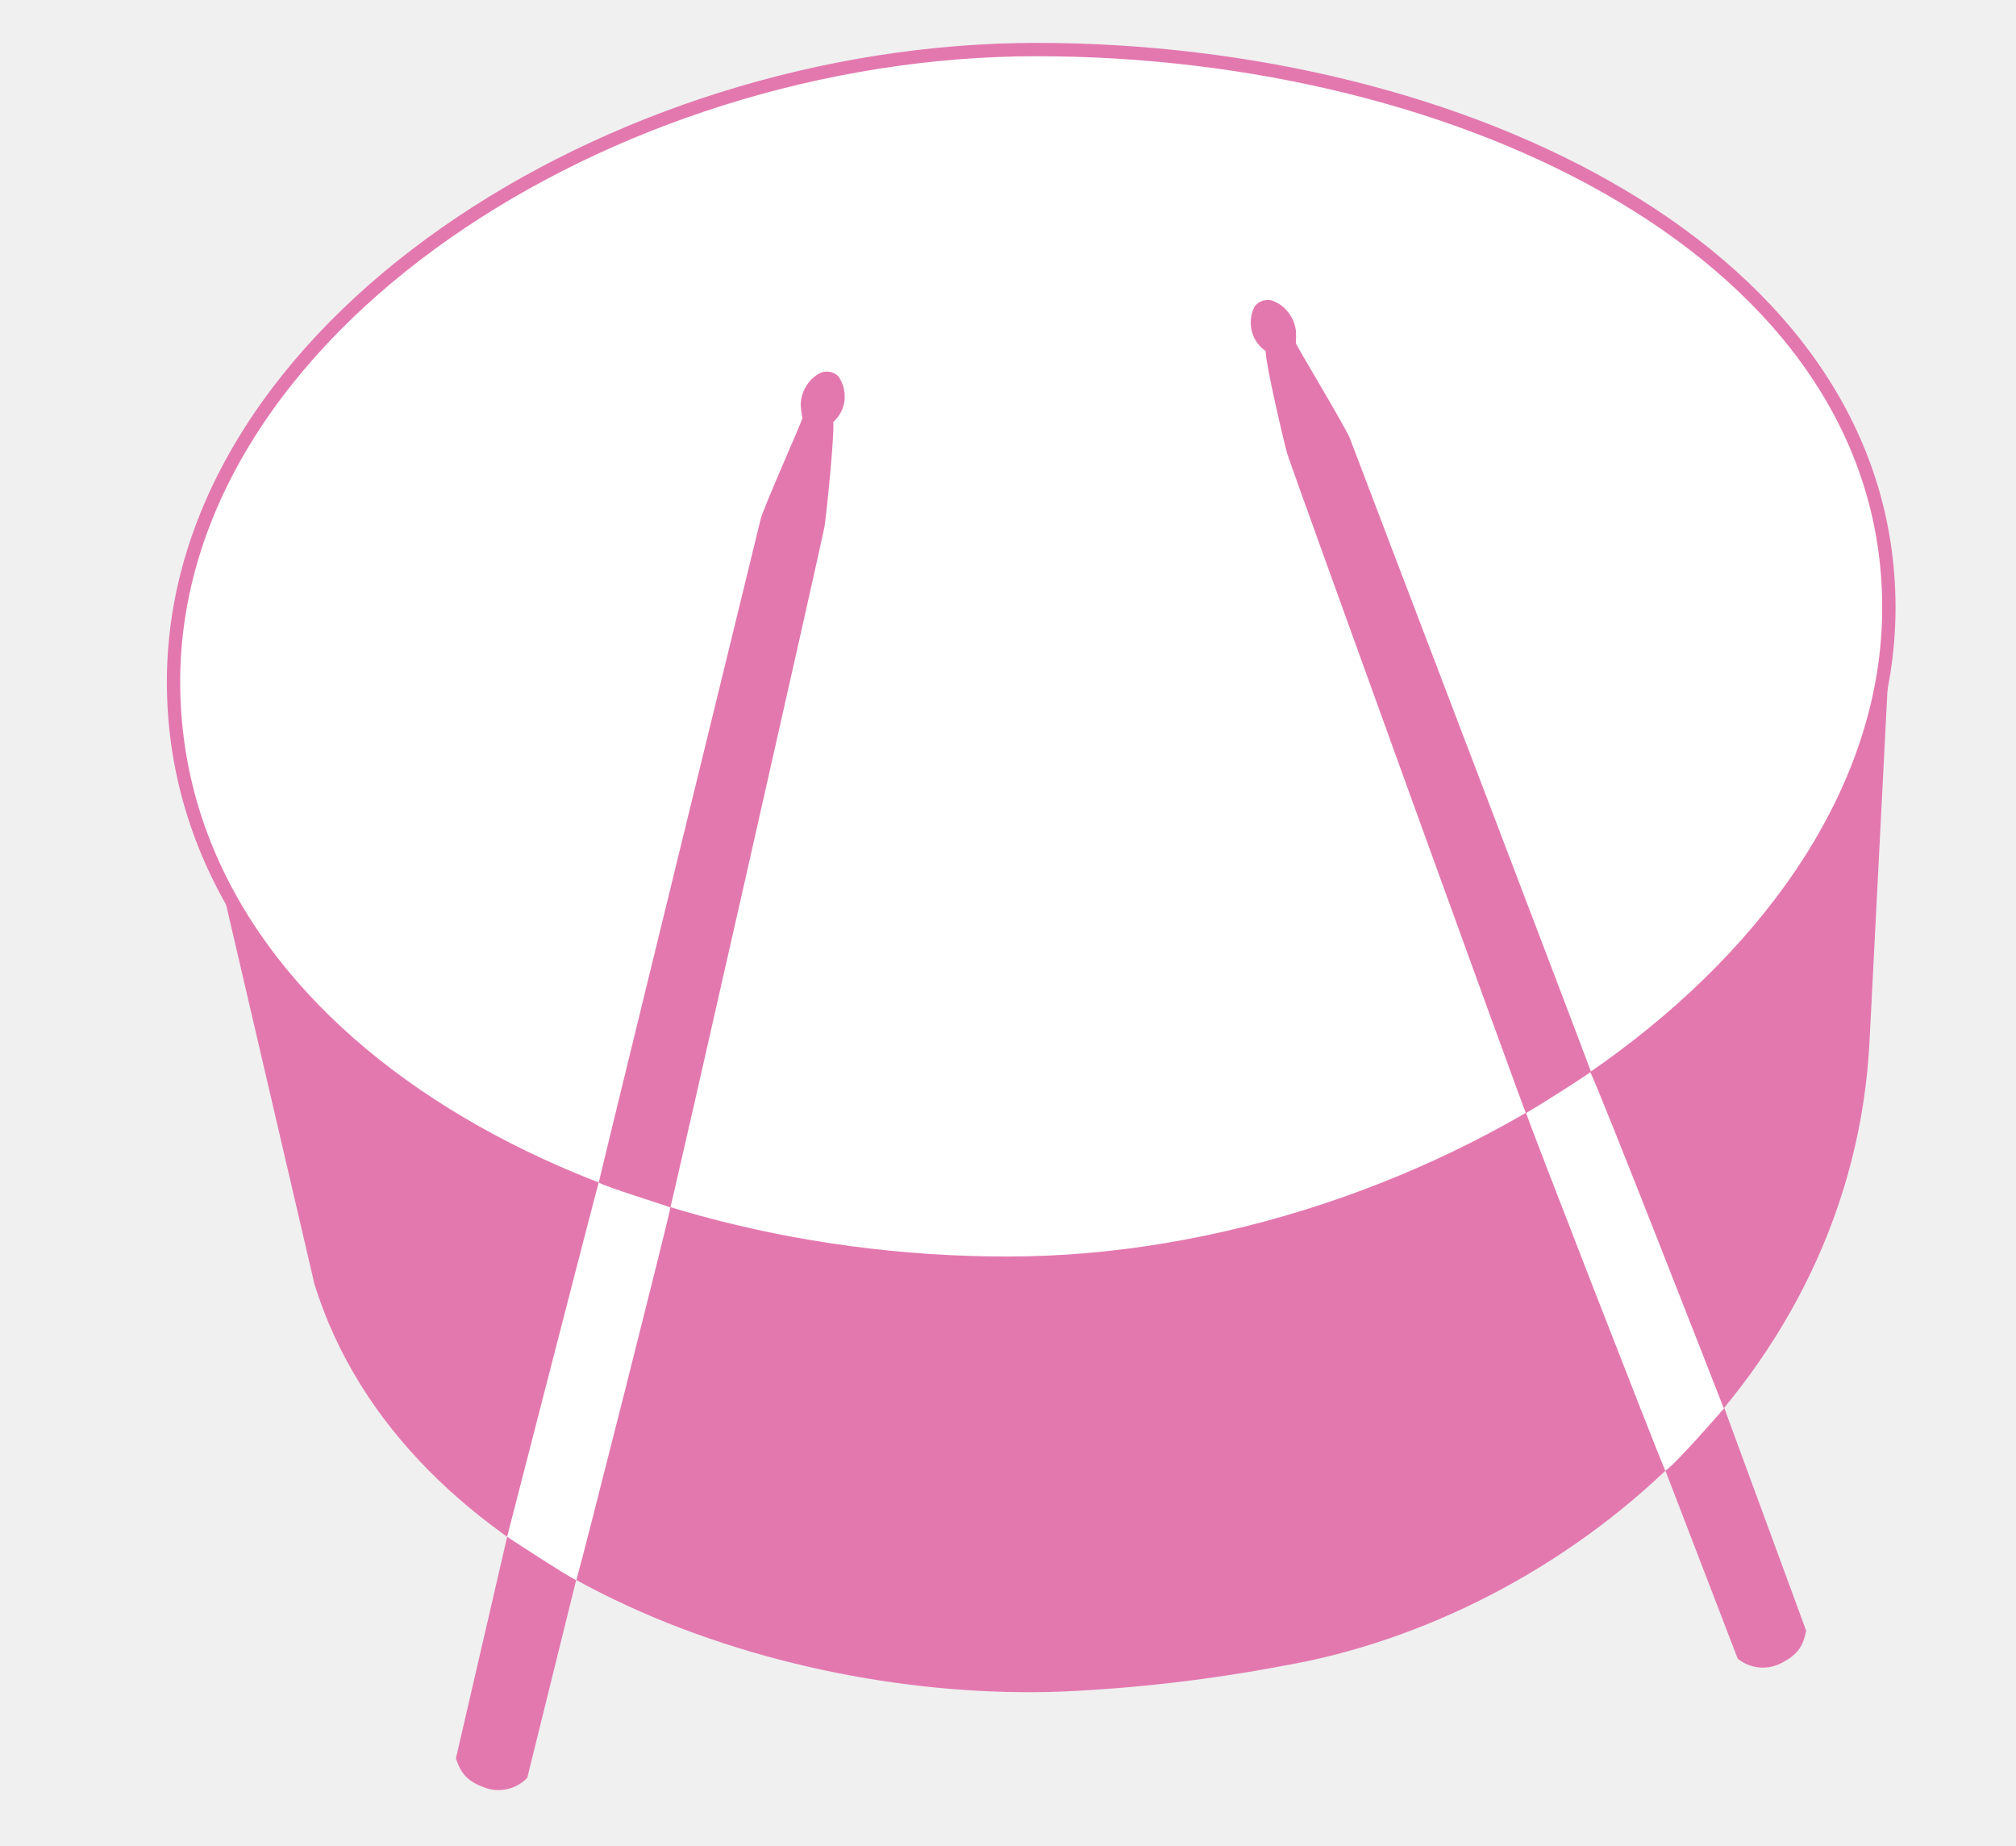
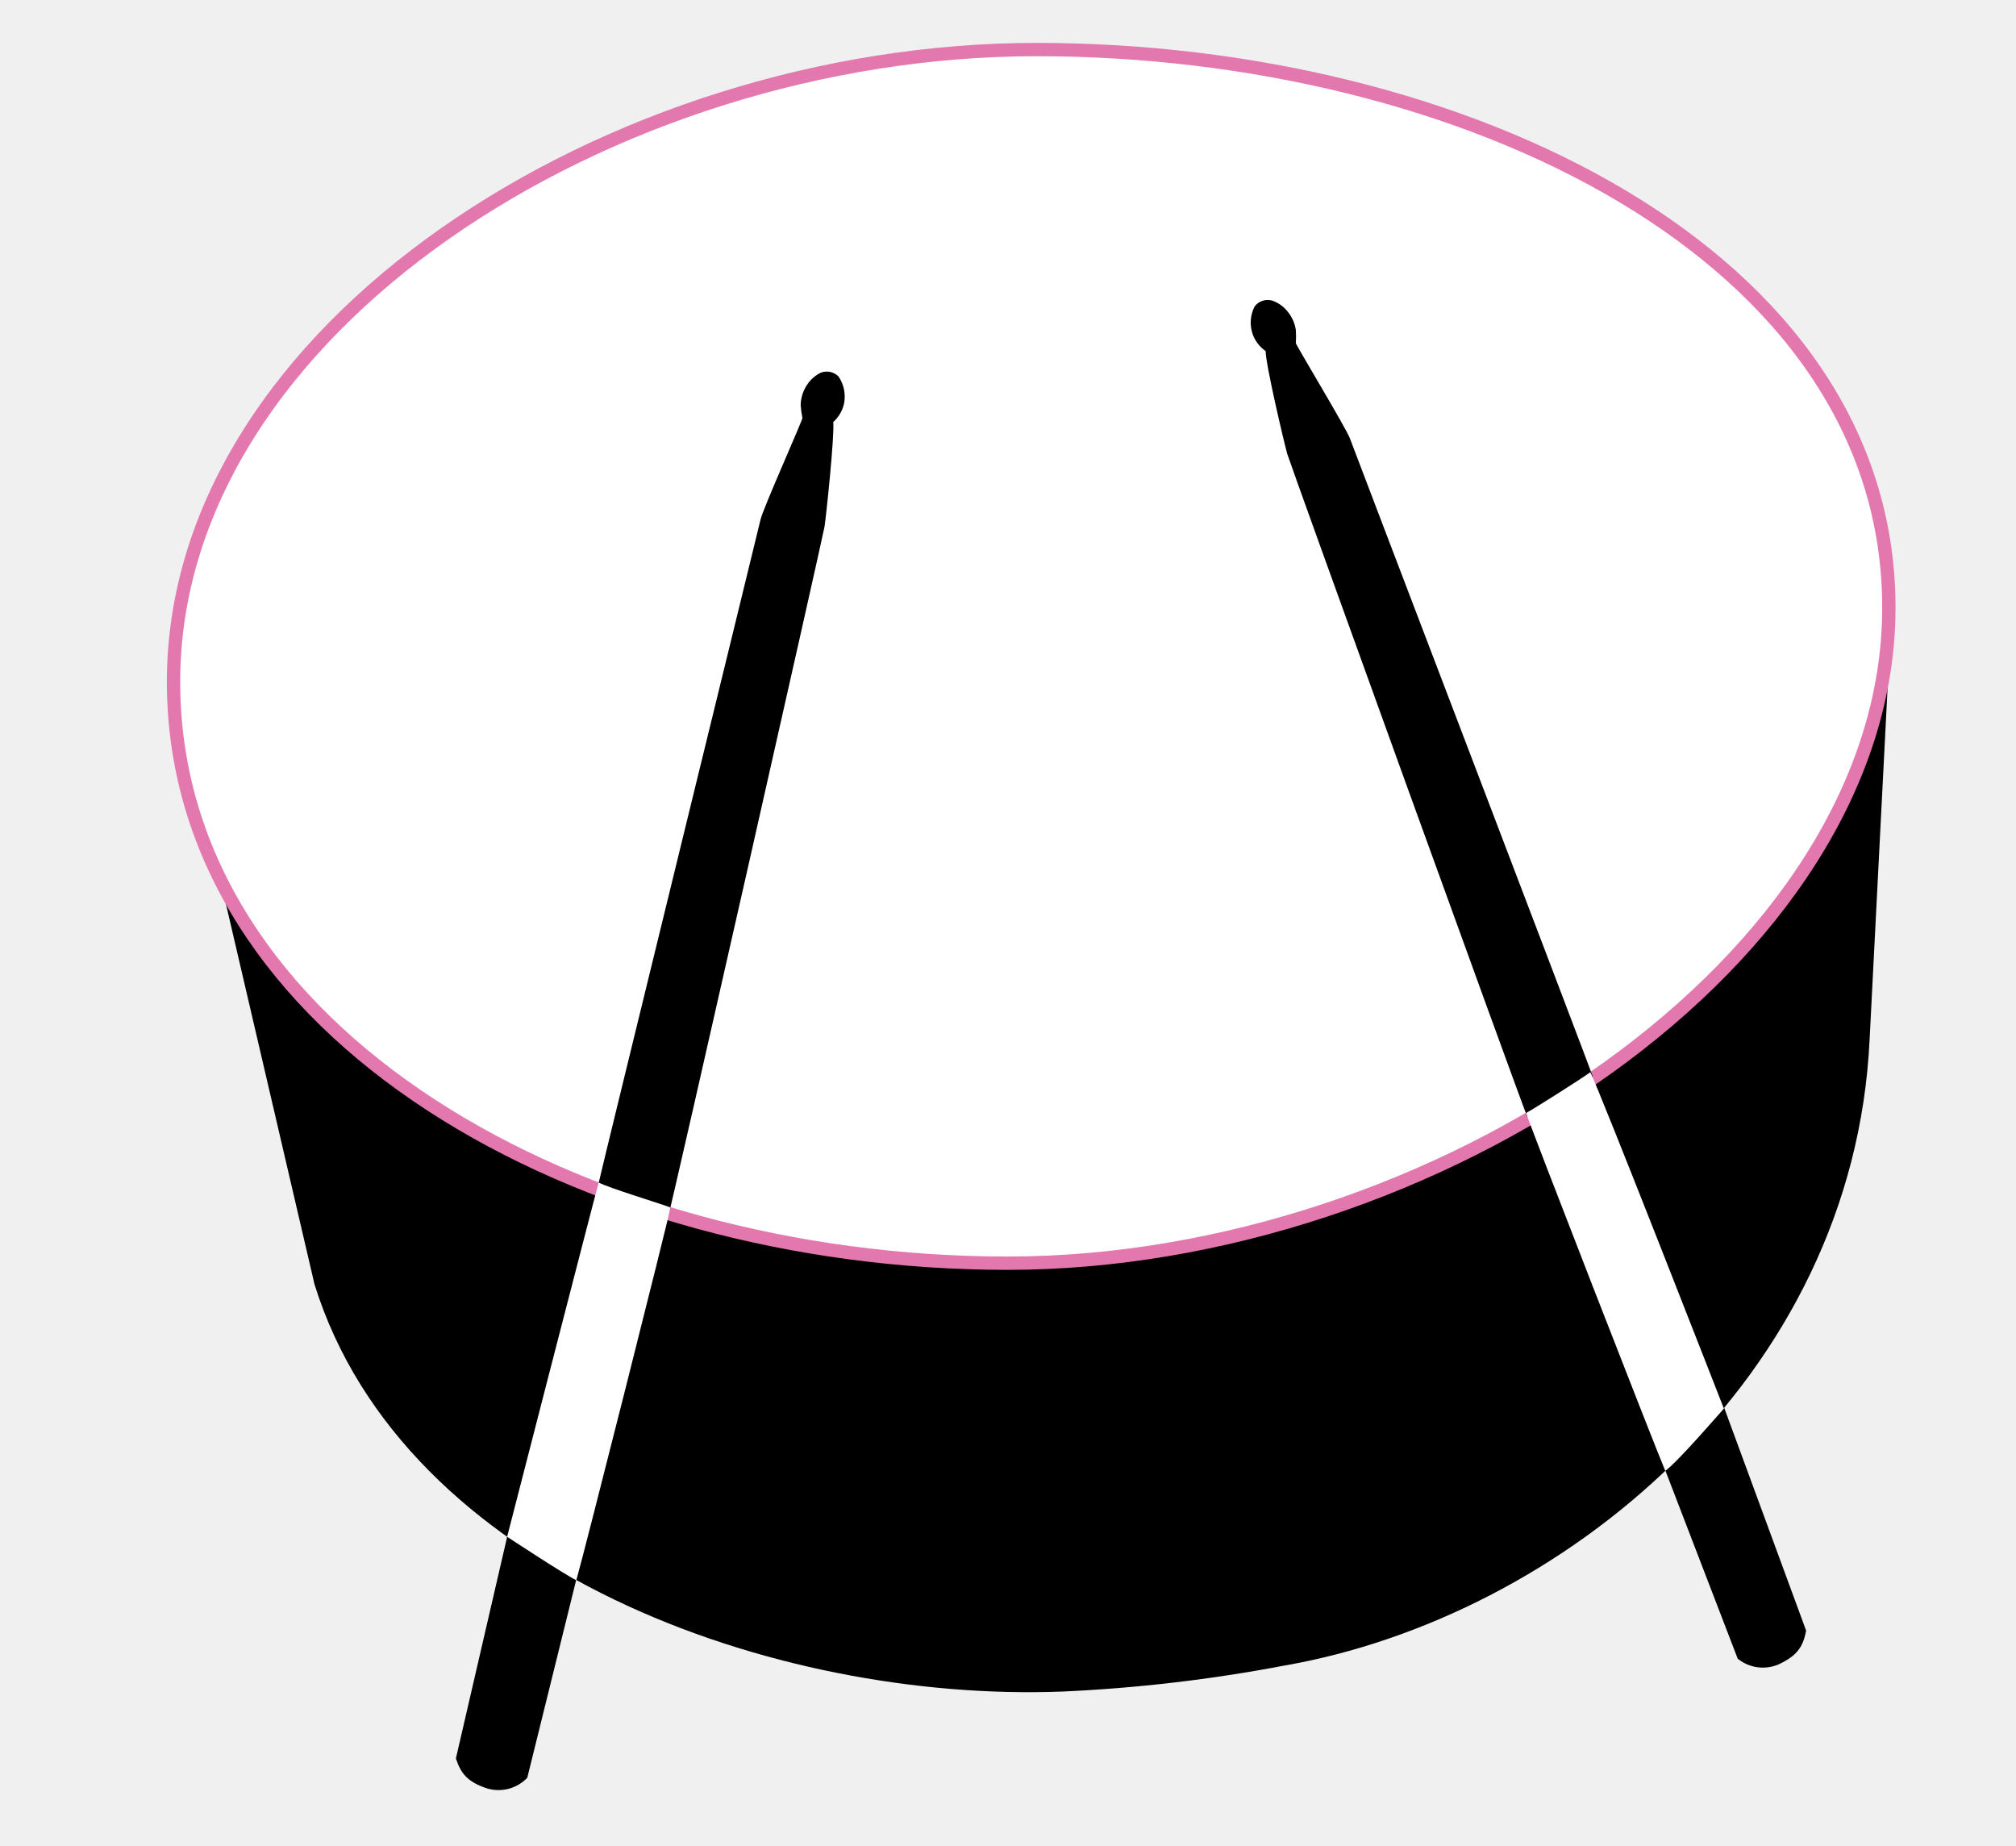
- <svg xmlns="http://www.w3.org/2000/svg" viewBox="0 0 396.26 362.81">
+ <svg xmlns="http://www.w3.org/2000/svg" id="drums" viewBox="0 0 396.26 362.81">
  <defs>
-     <style>.cls-1{fill:#e378af;}.cls-2,.cls-3{fill:#fff;}.cls-2{stroke:#e378af;stroke-miterlimit:10;stroke-width:2.62px;}</style>
+     <style>.drumscls-1{fill:#e378af;}.cls-2,.cls-3{fill:#fff;}.cls-2{stroke:#e378af;stroke-miterlimit:10;stroke-width:2.62px;}</style>
  </defs>
  <g id="drums">
    <path id="rPink2" class="cls-1" d="M324.39,281.35,341.56,326a7.85,7.85,0,0,0,8.11,1.09c3.73-1.76,4.76-3.59,5.34-6.6l-17.45-47.45" />
    <path id="bottom" class="cls-1" d="M252.36,327.37a306.71,306.71,0,0,1-43.53,5.09c-56.45,2.18-129.45-23.72-147-80a6.46,6.46,0,0,1-.18-.76L40.06,159l331.32-30.85-3.89,76.07C364.37,271.05,306.75,317.93,252.36,327.37Z" />
    <path id="top" class="cls-2" d="M371.27,119.42c0,69.42-89.62,128.85-173.23,128.85S34.11,203.43,34.11,134,120.13,9.74,203.75,9.74,371.27,50,371.27,119.42Z" />
    <path id="rPink" class="cls-1" d="M300.22,219.54c-1-2.17-46.61-128.3-47.19-130.3S248.77,71.62,248.77,69a6.81,6.81,0,0,1-2.57-3.39,6.9,6.9,0,0,1,.42-5.4A3.22,3.22,0,0,1,250,59.06a6.63,6.63,0,0,1,3.11,2.2,7.35,7.35,0,0,1,1.6,3.63,20.12,20.12,0,0,1,0,2.55c.08.5,9.9,16.73,10.63,18.74S312,208.46,313.08,211.6C312.41,212.75,301.33,220,300.22,219.54Z" />
    <path id="rWhite" class="cls-3" d="M312.58,210.74c1.42,2.45,26.26,66.1,26.26,66.1s-9.43,10.9-11.52,12.23c-2.08-4.84-26.64-67.94-27.35-70.32C301.81,217.74,310.87,212,312.58,210.74Z" />
    <g id="Lstick">
      <path id="rPink2-2" data-name="rPink2" class="cls-1" d="M115.13,302.94l-11.49,46.47a7.83,7.83,0,0,1-7.9,2.09c-3.92-1.29-5.17-3-6.13-5.89L101,296.36" />
      <path id="rPink-2" data-name="rPink" class="cls-1" d="M131.43,238.69c.72-2.28,30.3-133.09,30.63-135.15s2-18,1.72-20.59a6.82,6.82,0,0,0,2.13-3.67A7,7,0,0,0,164.82,74a3.25,3.25,0,0,0-3.49-.75,6.79,6.79,0,0,0-2.82,2.57,7.39,7.39,0,0,0-1.13,3.81,19.28,19.28,0,0,0,.34,2.52c0,.51-7.75,17.84-8.22,19.92s-31.11,127.13-31.82,130.39C118.48,233.47,130.38,239.27,131.43,238.69Z" />
      <path id="rWhite-2" data-name="rWhite" class="cls-3" d="M117.68,232.41c-.82,2.83-18,69.63-18,69.63s11.36,7.48,13.6,8.54c1.47-5.06,18.09-70.81,18.5-73.26C129.84,236.56,119.54,233.45,117.68,232.41Z" />
    </g>
  </g>
</svg>
